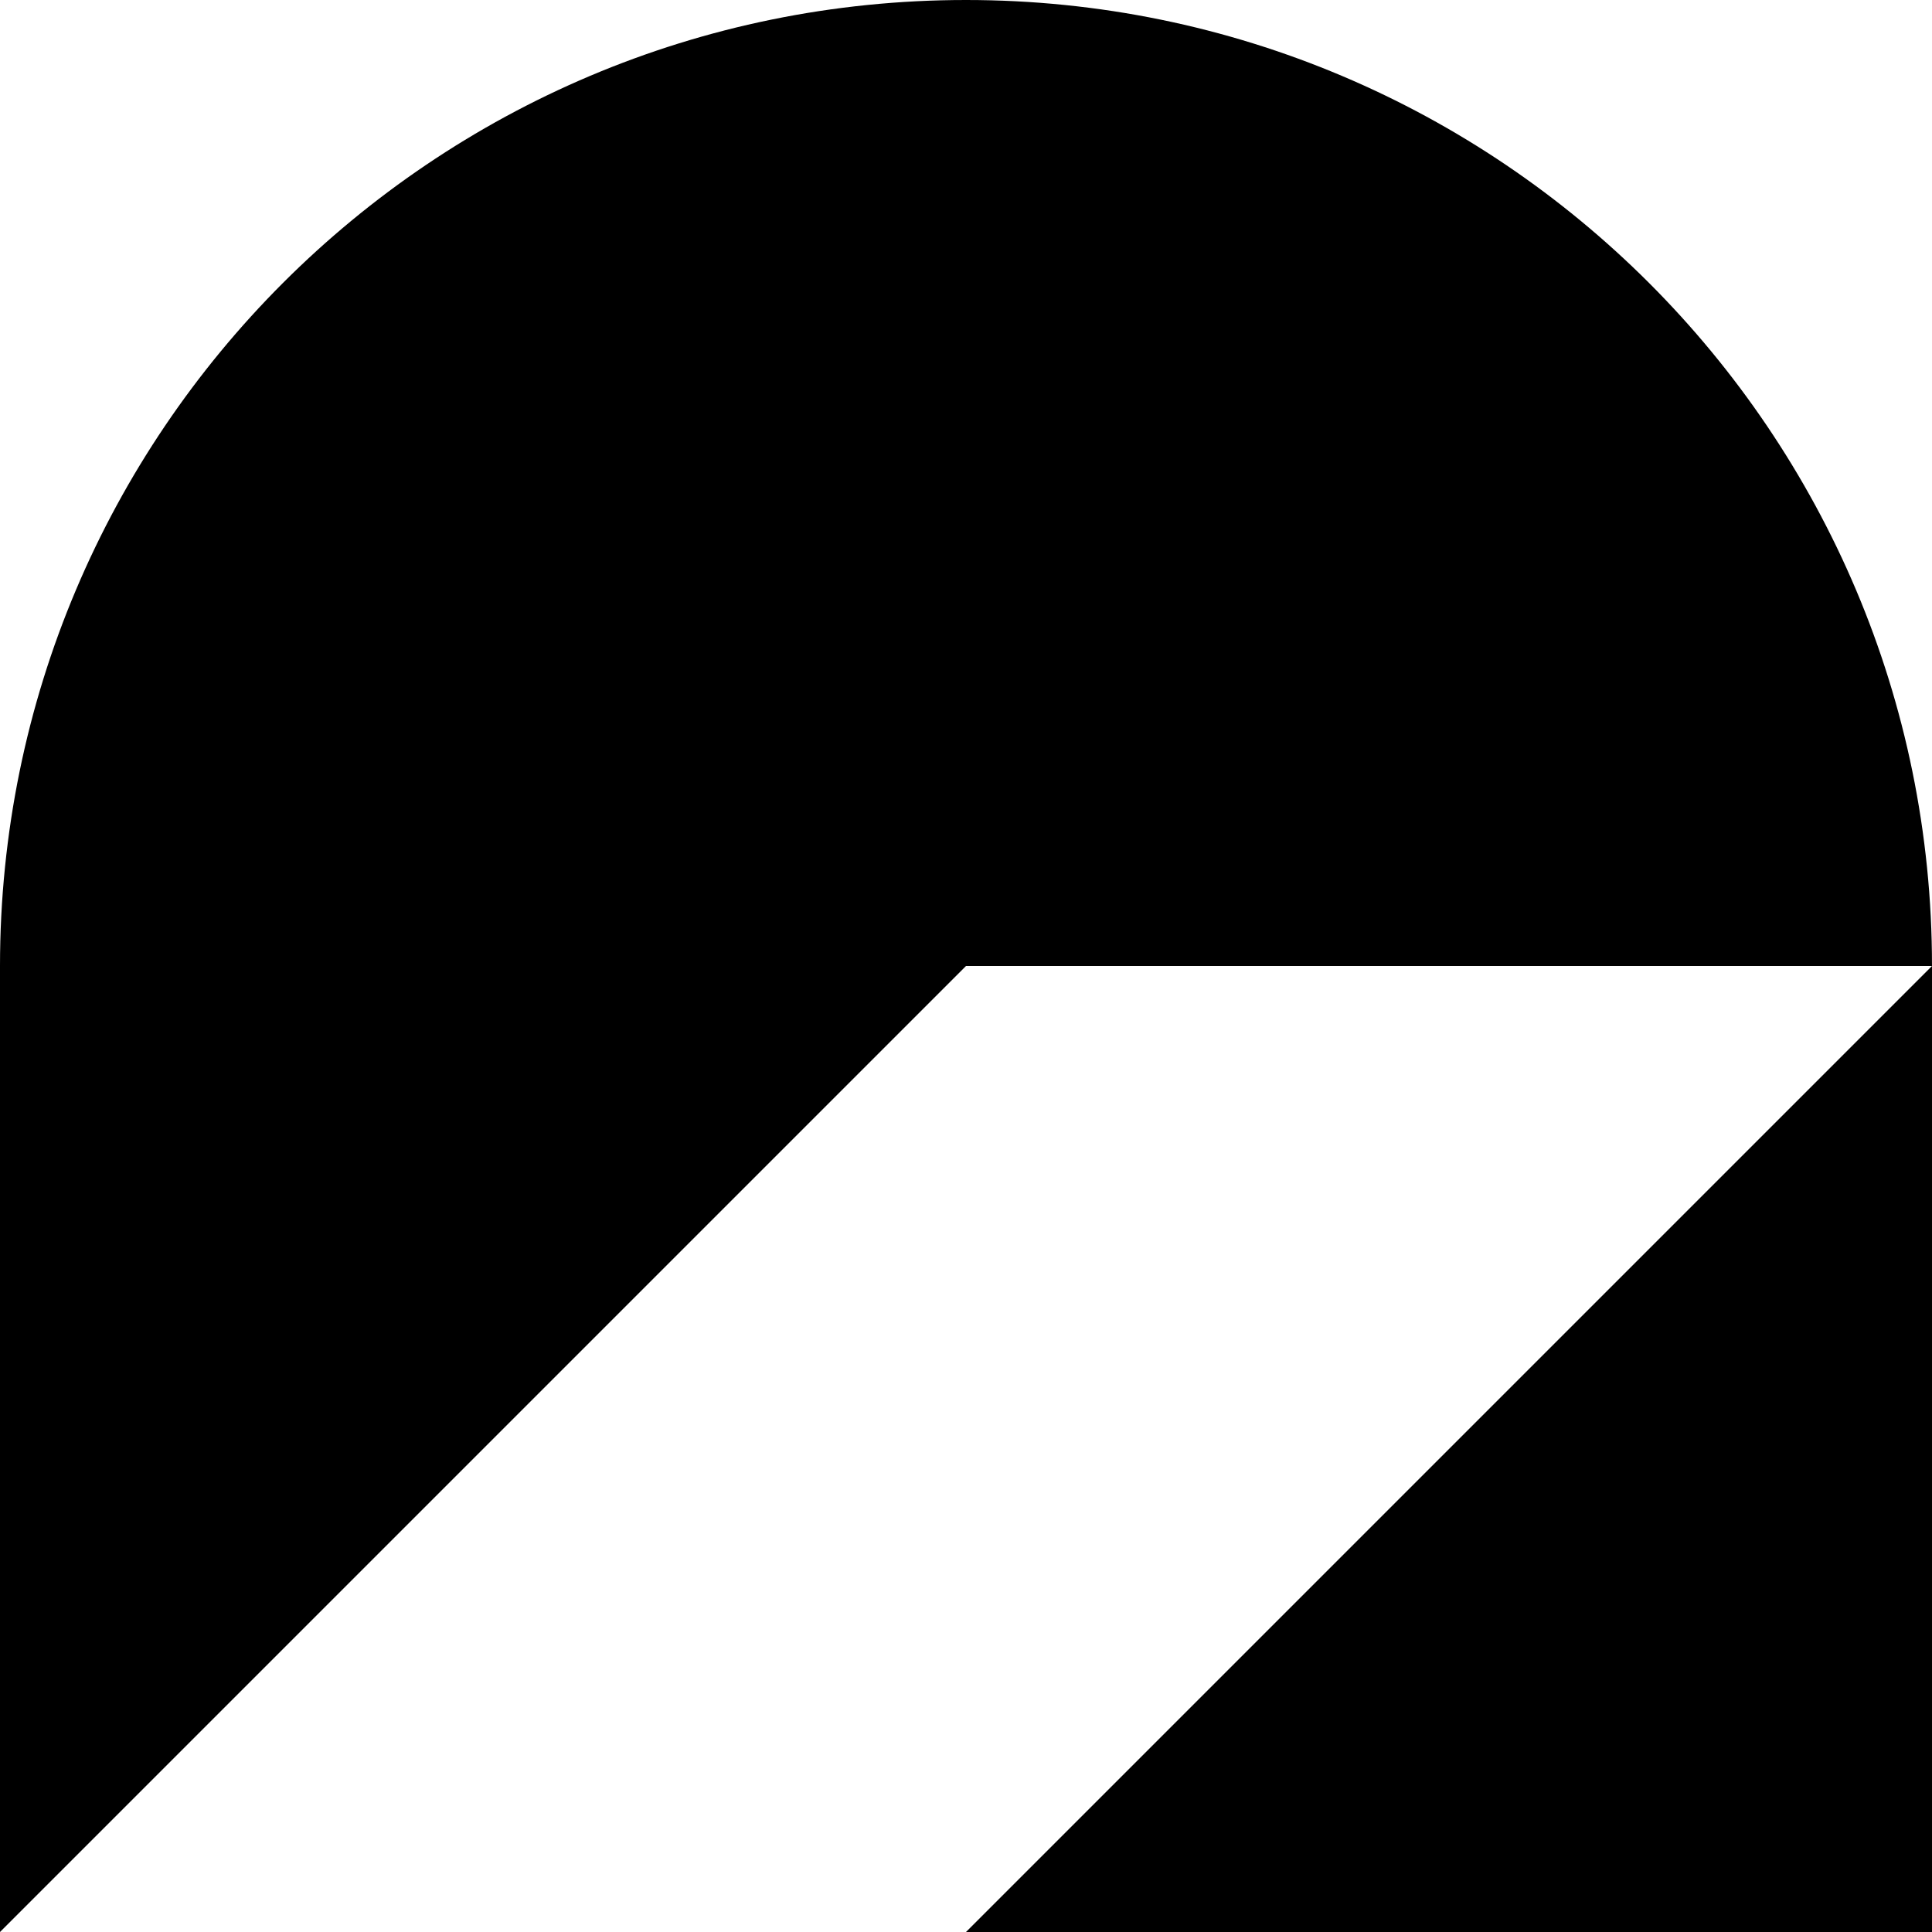
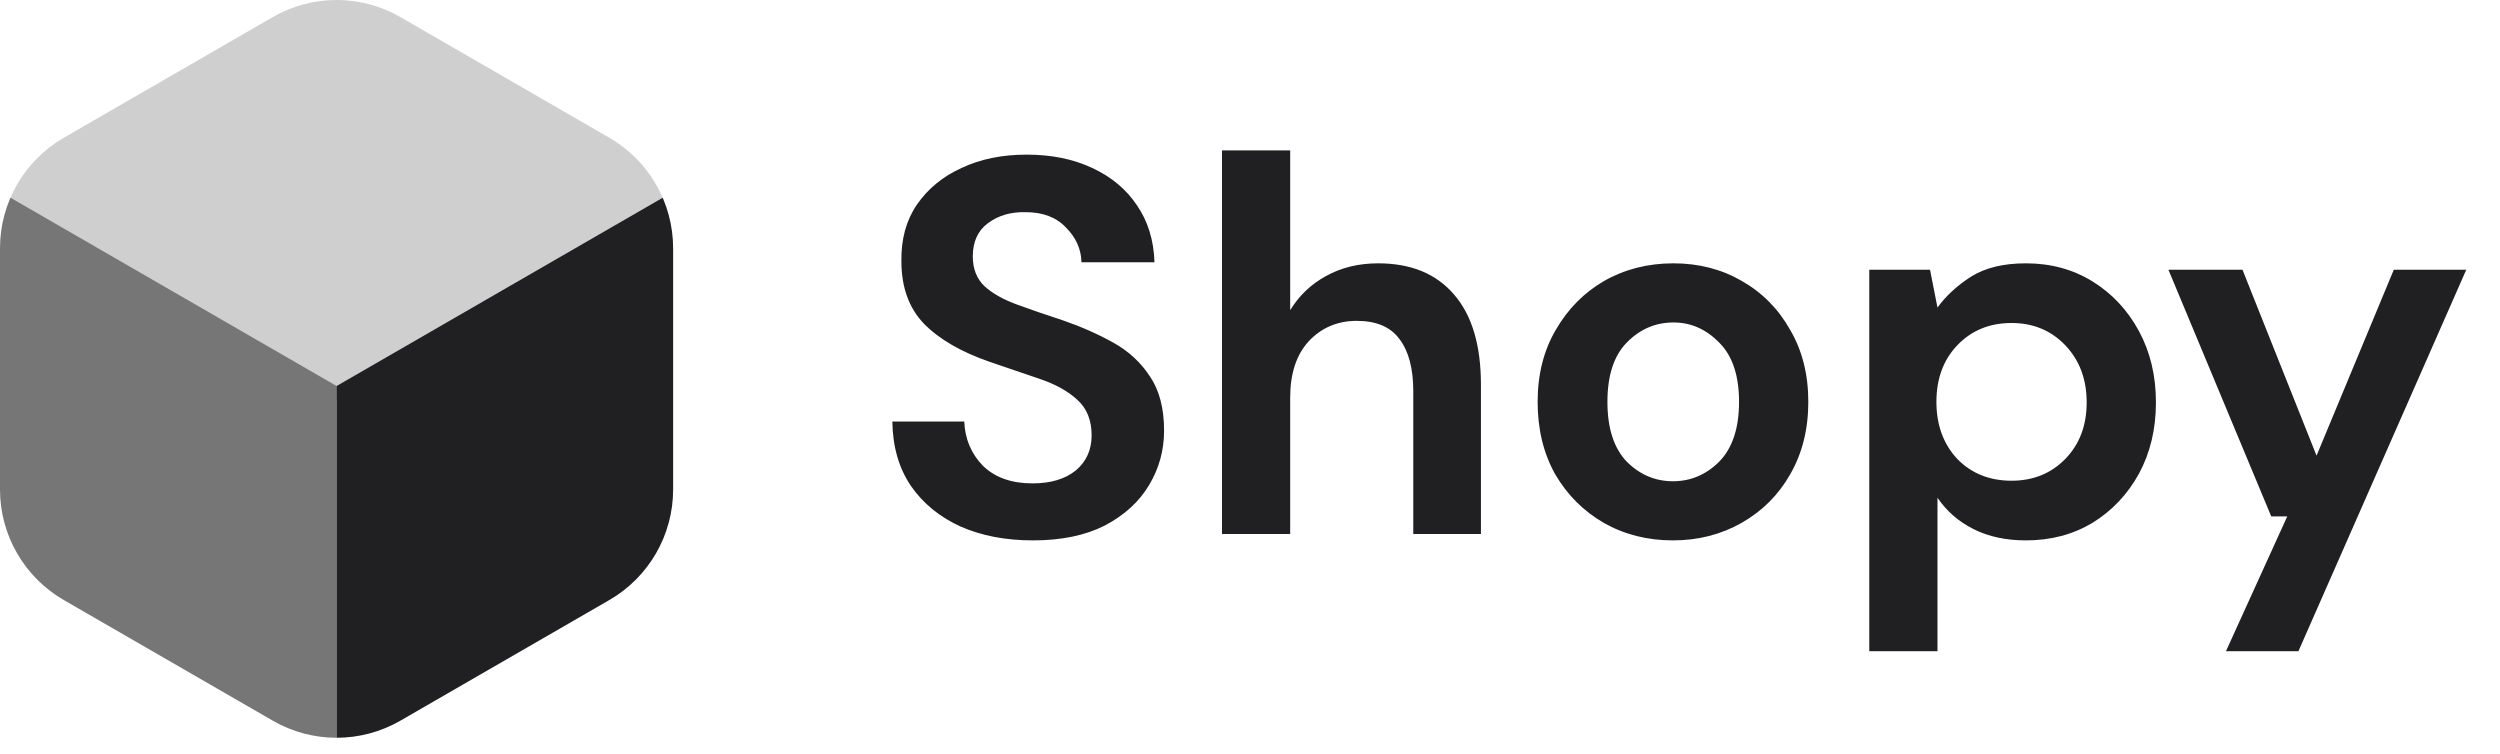
- <svg xmlns="http://www.w3.org/2000/svg" width="32" height="32" viewBox="0 0 32 32" fill="none">
-   <path d="M32 16V32H16L32 16Z" fill="black" />
-   <path d="M0 32V16H16L0 32Z" fill="black" />
-   <path d="M0 16H16V0C7.164 0 0 7.164 0 16Z" fill="black" />
-   <path d="M16 0V16H32C32 7.164 24.836 0 16 0Z" fill="black" />
+ <svg xmlns="http://www.w3.org/2000/svg" width="136" height="41" viewBox="0 0 136 41" fill="none">
+   <path d="M56.196 29.397C54.708 29.397 53.394 29.146 52.254 28.643C51.114 28.122 50.215 27.387 49.558 26.441C48.901 25.474 48.563 24.305 48.544 22.933H52.456C52.495 23.88 52.833 24.682 53.471 25.339C54.128 25.977 55.027 26.296 56.167 26.296C57.152 26.296 57.935 26.064 58.514 25.6C59.094 25.117 59.384 24.479 59.384 23.687C59.384 22.856 59.123 22.209 58.601 21.745C58.099 21.281 57.423 20.904 56.572 20.615C55.722 20.325 54.814 20.015 53.848 19.687C52.283 19.146 51.084 18.45 50.254 17.6C49.442 16.75 49.036 15.619 49.036 14.209C49.017 13.011 49.297 11.987 49.877 11.136C50.476 10.267 51.287 9.6 52.312 9.136C53.336 8.653 54.514 8.412 55.848 8.412C57.2 8.412 58.389 8.653 59.413 9.136C60.456 9.619 61.268 10.296 61.848 11.165C62.447 12.035 62.766 13.069 62.804 14.267H58.833C58.814 13.552 58.534 12.924 57.993 12.383C57.471 11.822 56.737 11.542 55.79 11.542C54.978 11.523 54.292 11.726 53.732 12.151C53.191 12.557 52.92 13.156 52.92 13.948C52.92 14.624 53.133 15.165 53.558 15.571C53.983 15.958 54.563 16.286 55.297 16.557C56.031 16.827 56.872 17.117 57.819 17.426C58.824 17.774 59.742 18.18 60.572 18.644C61.403 19.107 62.07 19.726 62.572 20.499C63.075 21.252 63.326 22.228 63.326 23.426C63.326 24.489 63.056 25.474 62.514 26.383C61.973 27.291 61.172 28.025 60.109 28.585C59.046 29.127 57.742 29.397 56.196 29.397ZM66.476 29.049V8.18H70.186V16.875C70.669 16.083 71.317 15.465 72.128 15.02C72.959 14.557 73.906 14.325 74.969 14.325C76.747 14.325 78.119 14.885 79.085 16.006C80.07 17.127 80.563 18.769 80.563 20.933V29.049H76.882V21.281C76.882 20.044 76.631 19.098 76.128 18.441C75.645 17.784 74.872 17.455 73.809 17.455C72.766 17.455 71.896 17.822 71.201 18.557C70.525 19.291 70.186 20.315 70.186 21.629V29.049H66.476ZM91.009 29.397C89.618 29.397 88.362 29.078 87.241 28.441C86.14 27.803 85.261 26.924 84.604 25.803C83.966 24.663 83.647 23.349 83.647 21.861C83.647 20.373 83.976 19.069 84.633 17.948C85.29 16.808 86.169 15.919 87.27 15.281C88.391 14.644 89.647 14.325 91.038 14.325C92.41 14.325 93.647 14.644 94.749 15.281C95.869 15.919 96.749 16.808 97.386 17.948C98.043 19.069 98.372 20.373 98.372 21.861C98.372 23.349 98.043 24.663 97.386 25.803C96.749 26.924 95.869 27.803 94.749 28.441C93.628 29.078 92.381 29.397 91.009 29.397ZM91.009 26.18C91.976 26.18 92.816 25.822 93.531 25.107C94.246 24.373 94.604 23.291 94.604 21.861C94.604 20.431 94.246 19.358 93.531 18.644C92.816 17.909 91.985 17.542 91.038 17.542C90.053 17.542 89.203 17.909 88.488 18.644C87.792 19.358 87.444 20.431 87.444 21.861C87.444 23.291 87.792 24.373 88.488 25.107C89.203 25.822 90.043 26.18 91.009 26.18ZM101.689 35.426V14.673H104.993L105.399 16.73C105.863 16.093 106.472 15.533 107.225 15.049C107.998 14.566 108.993 14.325 110.211 14.325C111.563 14.325 112.771 14.653 113.834 15.31C114.897 15.967 115.737 16.866 116.356 18.006C116.974 19.146 117.283 20.441 117.283 21.89C117.283 23.339 116.974 24.634 116.356 25.774C115.737 26.895 114.897 27.784 113.834 28.441C112.771 29.078 111.563 29.397 110.211 29.397C109.128 29.397 108.182 29.194 107.37 28.788C106.558 28.383 105.901 27.813 105.399 27.078V35.426H101.689ZM109.428 26.151C110.607 26.151 111.583 25.755 112.356 24.962C113.128 24.17 113.515 23.146 113.515 21.89C113.515 20.634 113.128 19.6 112.356 18.788C111.583 17.977 110.607 17.571 109.428 17.571C108.23 17.571 107.244 17.977 106.472 18.788C105.718 19.581 105.341 20.605 105.341 21.861C105.341 23.117 105.718 24.151 106.472 24.962C107.244 25.755 108.23 26.151 109.428 26.151ZM121.092 35.426L124.426 28.093H123.556L117.962 14.673H121.991L126.02 24.788L130.223 14.673H134.165L125.034 35.426H121.092Z" fill="#201F22" />
+   <mask id="mask0_35_1885" style="mask-type:alpha" maskUnits="userSpaceOnUse" x="0" y="0" width="37" height="41">
+     <path d="M14.837 0.93C16.986 -0.31 19.633 -0.31 21.782 0.93L33.146 7.492C35.295 8.732 36.618 11.025 36.618 13.506V26.629C36.618 29.11 35.295 31.402 33.146 32.643L21.782 39.204C19.633 40.445 16.986 40.445 14.837 39.204L3.472 32.643C1.324 31.402 0 29.11 0 26.629V13.506C0 11.025 1.324 8.732 3.472 7.492L14.837 0.93Z" fill="#C4C4C4" />
+   </mask>
+   <g mask="url(#mask0_35_1885)">
+     <rect width="23.174" height="23.174" transform="matrix(0.866025 0.5 -0.866025 0.5 18.3096 -1.41901)" fill="#CFCFCF" />
+     <rect width="21.324" height="21.324" transform="matrix(0.866025 0.5 -2.20305e-08 1 -0.157959 10.3359)" fill="#767676" />
+     <rect width="21.324" height="21.324" transform="matrix(0.866025 -0.5 2.20305e-08 1 18.3096 21.0005)" fill="#201F22" />
+   </g>
</svg>
